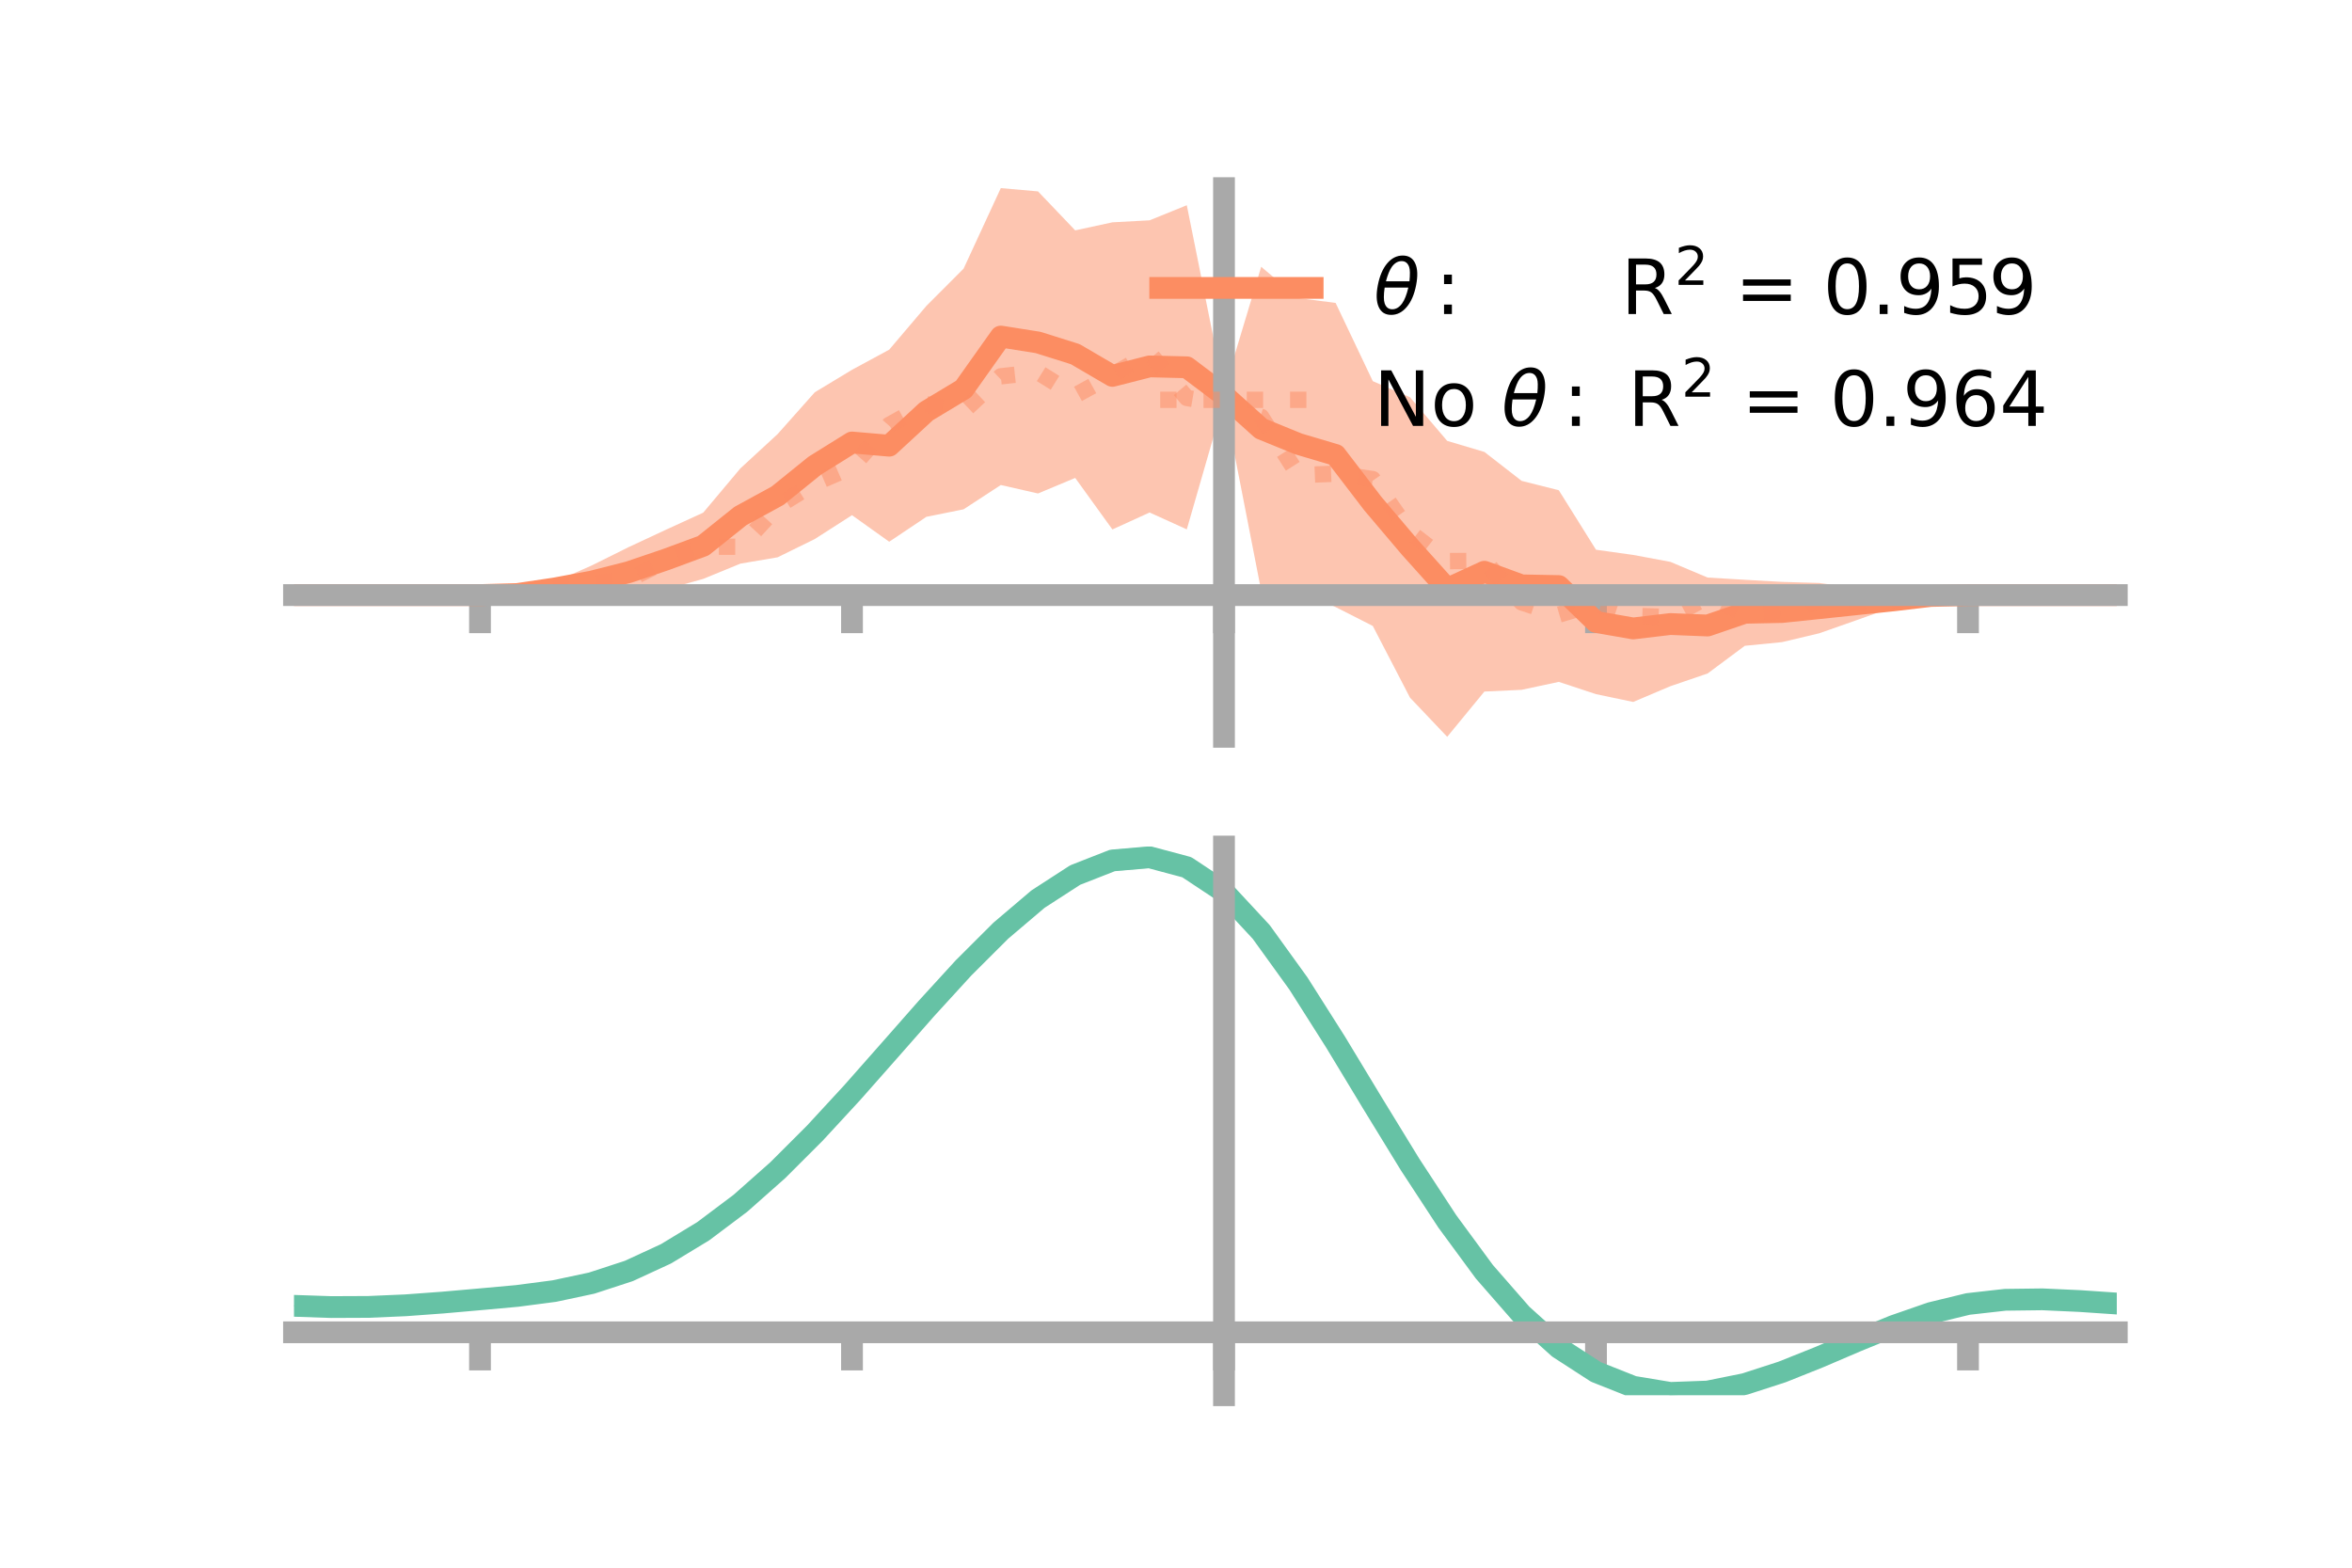
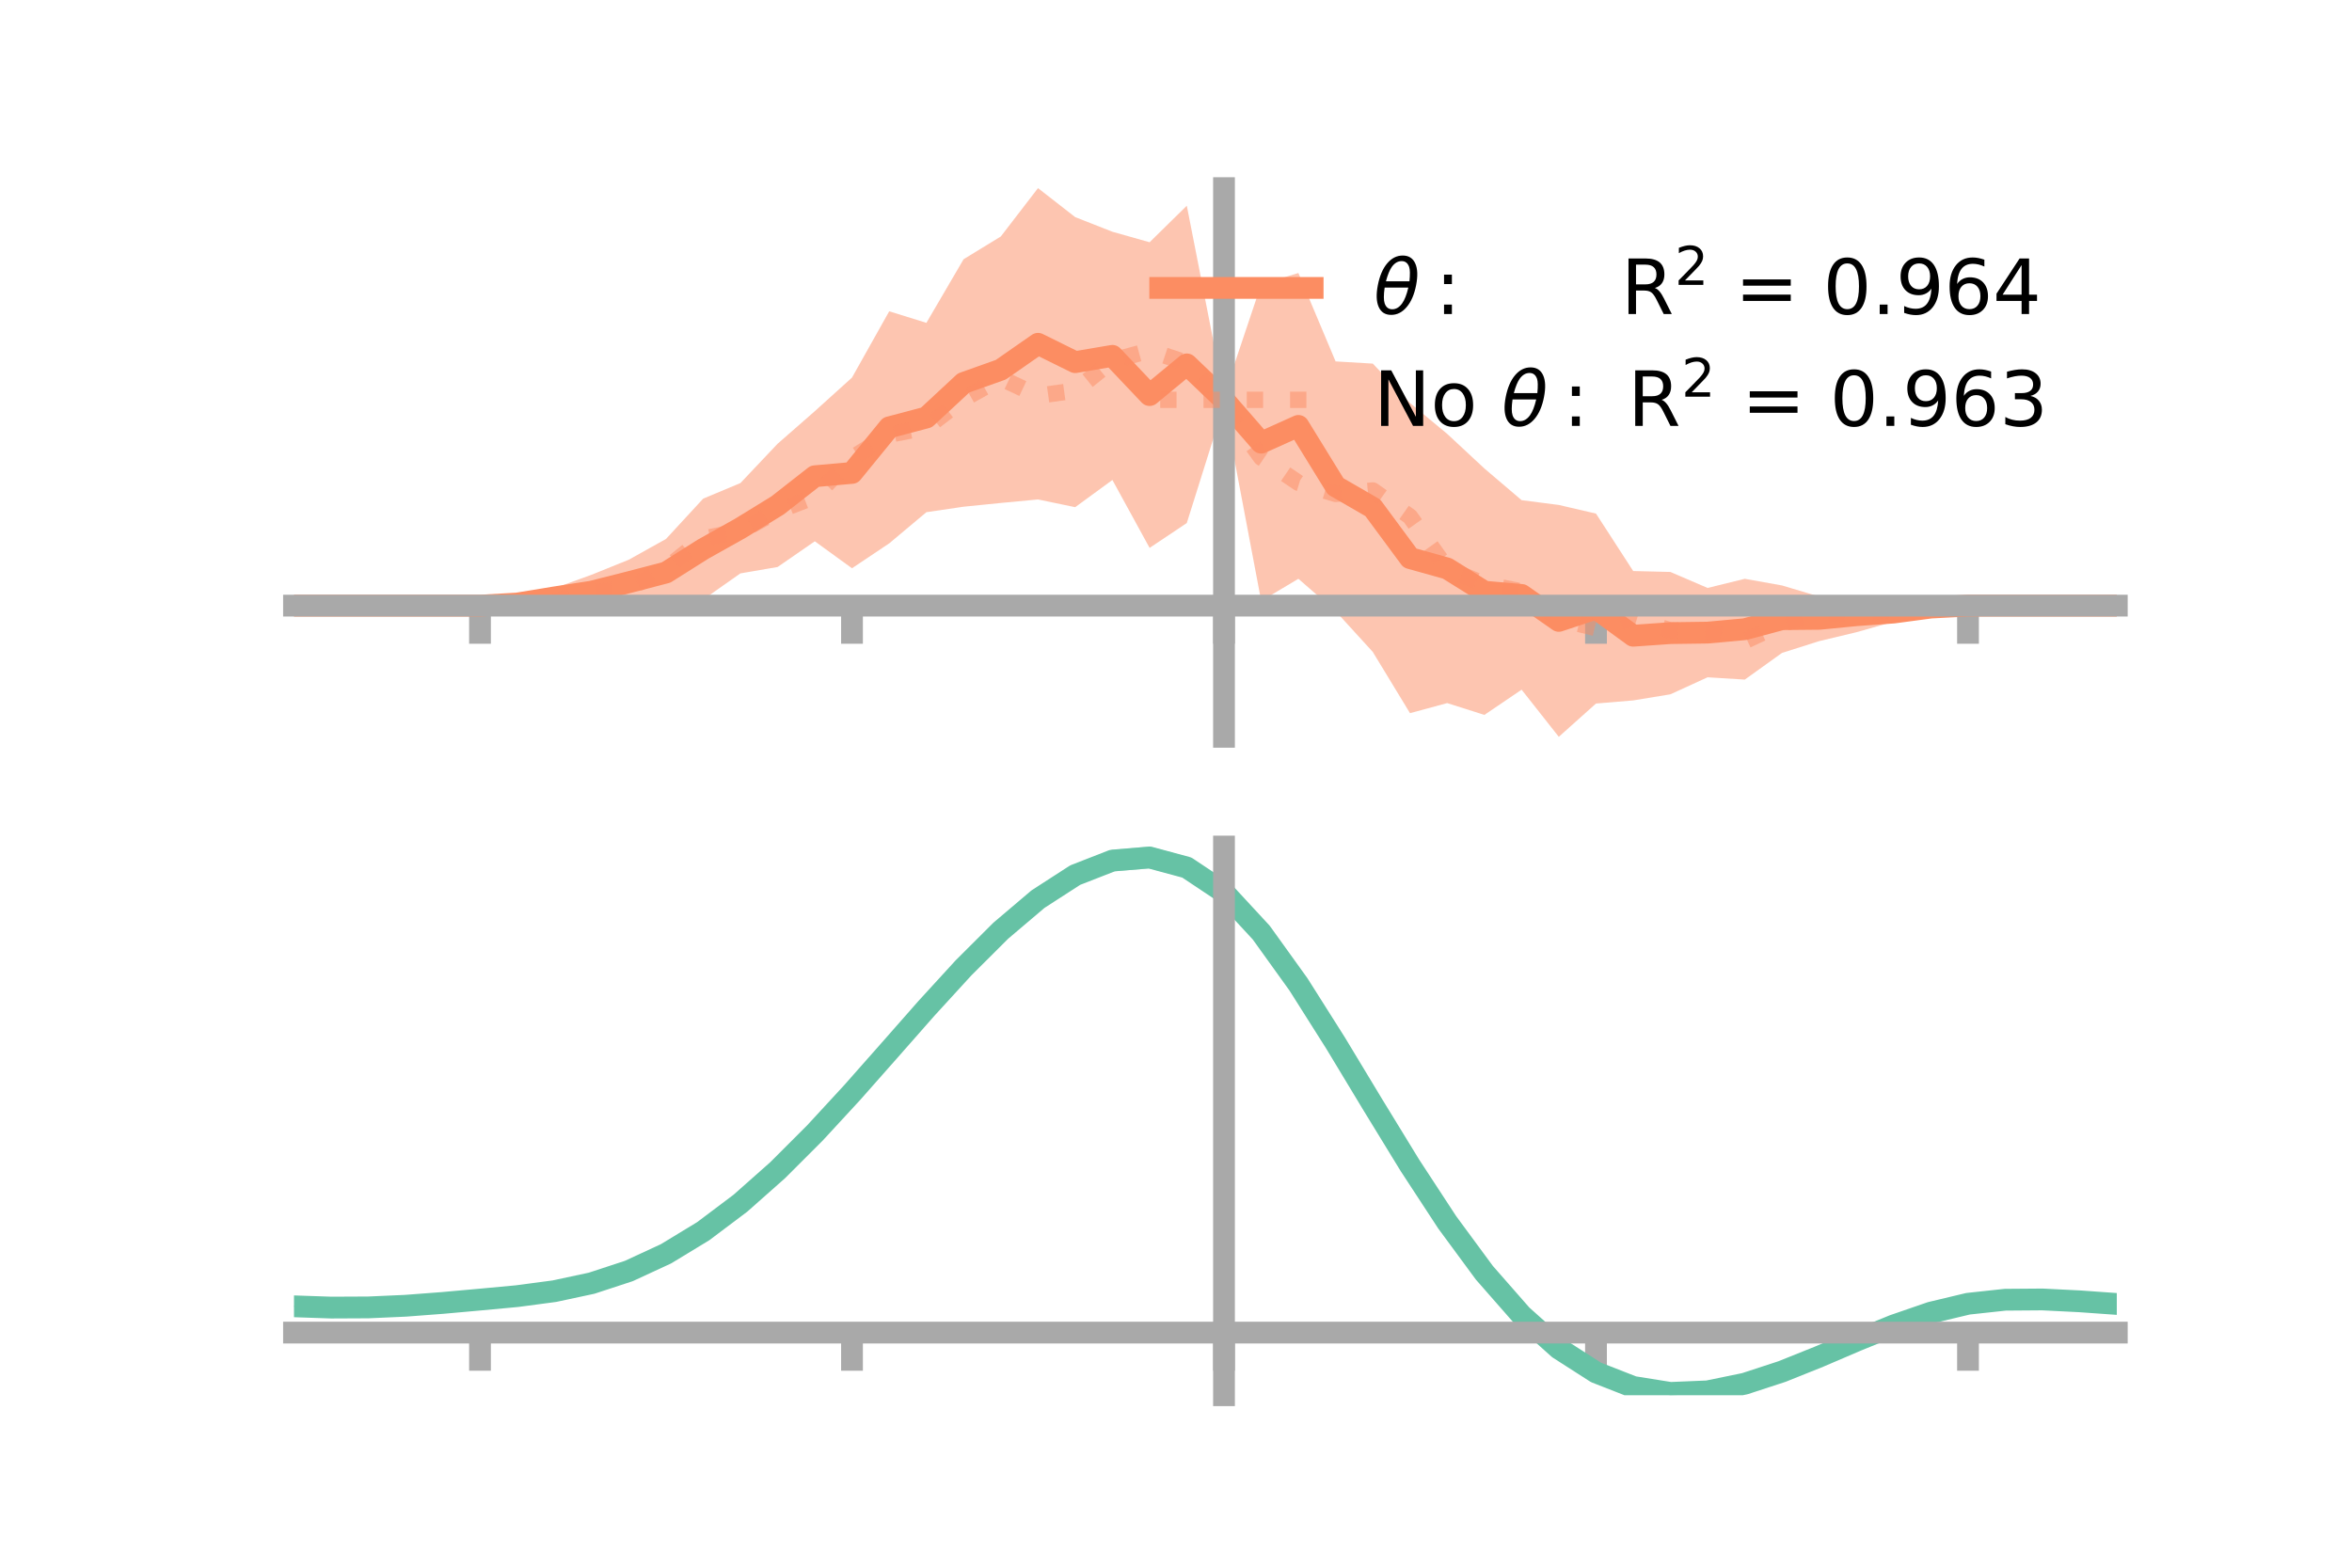
<svg xmlns="http://www.w3.org/2000/svg" xmlns:xlink="http://www.w3.org/1999/xlink" height="144pt" version="1.1" viewBox="0 0 216 144" width="216pt">
  <defs>
    <style type="text/css">*{stroke-linecap:butt;stroke-linejoin:round;}</style>
  </defs>
  <g id="figure_1">
    <g id="patch_1">
      <path d="M 0 144  L 216 144  L 216 0  L 0 0  z " style="fill:none;" />
    </g>
    <g id="axes_1">
      <g id="patch_2">
        <path d="M 27 67.68  L 194.4 67.68  L 194.4 17.28  L 27 17.28  z " style="fill:none;" />
      </g>
      <g id="PolyCollection_1">
-         <path clip-path="url(#p50228012f8)" d="M 27 54.661  L 27 54.661  L 30.416 54.661  L 33.833 54.661  L 37.249 54.661  L 40.665 54.661  L 44.082 54.66  L 47.498 54.329  L 50.914 53.454  L 54.331 51.947  L 57.747 50.249  L 61.163 48.655  L 64.58 47.091  L 67.996 43.022  L 71.412 39.874  L 74.829 36.031  L 78.245 33.968  L 81.661 32.119  L 85.078 28.097  L 88.494 24.677  L 91.91 17.28  L 95.327 17.58  L 98.743 21.161  L 102.159 20.421  L 105.576 20.237  L 108.992 18.851  L 112.408 35.854  L 115.824 24.506  L 119.241 27.384  L 122.657 27.823  L 126.073 35.011  L 129.49 36.49  L 132.906 40.498  L 136.322 41.513  L 139.739 44.169  L 143.155 45.032  L 146.571 50.496  L 149.988 50.973  L 153.404 51.61  L 156.82 53.051  L 160.237 53.256  L 163.653 53.451  L 167.069 53.551  L 170.486 54.035  L 173.902 54.54  L 177.318 54.506  L 180.735 54.66  L 184.151 54.661  L 187.567 54.661  L 190.984 54.661  L 194.4 54.661  L 194.4 54.661  L 194.4 54.661  L 190.984 54.661  L 187.567 54.661  L 184.151 54.661  L 180.735 54.662  L 177.318 54.978  L 173.902 55.755  L 170.486 56.971  L 167.069 58.172  L 163.653 58.983  L 160.237 59.32  L 156.82 61.863  L 153.404 63.03  L 149.988 64.477  L 146.571 63.762  L 143.155 62.633  L 139.739 63.364  L 136.322 63.522  L 132.906 67.68  L 129.49 64.082  L 126.073 57.497  L 122.657 55.76  L 119.241 54.167  L 115.824 54.261  L 112.408 36.772  L 108.992 48.626  L 105.576 47.075  L 102.159 48.633  L 98.743 43.9  L 95.327 45.329  L 91.91 44.551  L 88.494 46.783  L 85.078 47.473  L 81.661 49.761  L 78.245 47.322  L 74.829 49.512  L 71.412 51.192  L 67.996 51.773  L 64.58 53.174  L 61.163 54.135  L 57.747 54.86  L 54.331 54.904  L 50.914 54.66  L 47.498 54.801  L 44.082 54.661  L 40.665 54.661  L 37.249 54.661  L 33.833 54.661  L 30.416 54.661  L 27 54.661  z " style="fill:#fc8d62;fill-opacity:0.5;" />
+         <path clip-path="url(#pccaad8caf1)" d="M 27 55.63  L 27 55.63  L 30.416 55.63  L 33.833 55.63  L 37.249 55.63  L 40.665 55.63  L 44.082 55.63  L 47.498 55.158  L 50.914 54.03  L 54.331 52.794  L 57.747 51.412  L 61.163 49.506  L 64.58 45.801  L 67.996 44.373  L 71.412 40.761  L 74.829 37.769  L 78.245 34.682  L 81.661 28.595  L 85.078 29.654  L 88.494 23.811  L 91.91 21.723  L 95.327 17.28  L 98.743 19.944  L 102.159 21.286  L 105.576 22.252  L 108.992 18.896  L 112.408 36.301  L 115.824 26.118  L 119.241 25.077  L 122.657 33.198  L 126.073 33.399  L 129.49 37.018  L 132.906 39.854  L 136.322 43.032  L 139.739 45.942  L 143.155 46.383  L 146.571 47.176  L 149.988 52.453  L 153.404 52.537  L 156.82 54.006  L 160.237 53.166  L 163.653 53.777  L 167.069 54.797  L 170.486 54.949  L 173.902 55.424  L 177.318 55.533  L 180.735 55.63  L 184.151 55.63  L 187.567 55.63  L 190.984 55.63  L 194.4 55.63  L 194.4 55.63  L 194.4 55.63  L 190.984 55.63  L 187.567 55.63  L 184.151 55.63  L 180.735 55.631  L 177.318 56.085  L 173.902 57.107  L 170.486 58.073  L 167.069 58.89  L 163.653 59.974  L 160.237 62.425  L 156.82 62.212  L 153.404 63.776  L 149.988 64.337  L 146.571 64.623  L 143.155 67.68  L 139.739 63.351  L 136.322 65.668  L 132.906 64.582  L 129.49 65.508  L 126.073 59.885  L 122.657 56.14  L 119.241 53.165  L 115.824 55.202  L 112.408 37.166  L 108.992 48.043  L 105.576 50.328  L 102.159 44.087  L 98.743 46.588  L 95.327 45.877  L 91.91 46.2  L 88.494 46.544  L 85.078 47.047  L 81.661 49.912  L 78.245 52.198  L 74.829 49.72  L 71.412 52.082  L 67.996 52.669  L 64.58 55.07  L 61.163 55.677  L 57.747 55.554  L 54.331 55.903  L 50.914 55.721  L 47.498 55.716  L 44.082 55.631  L 40.665 55.63  L 37.249 55.63  L 33.833 55.63  L 30.416 55.63  L 27 55.63  z " style="fill:#fc8d62;fill-opacity:0.5;" />
      </g>
      <g id="matplotlib.axis_1">
        <g id="xtick_1">
          <g id="line2d_1">
            <defs>
-               <path d="M 0 0  L 0 3.5  " id="m78a702d758" style="stroke:#a9a9a9;stroke-width:2;" />
+               <path d="M 0 0  L 0 3.5  " id="m66f429d313" style="stroke:#a9a9a9;stroke-width:2;" />
            </defs>
            <g>
-               <use style="fill:#a9a9a9;stroke:#a9a9a9;stroke-width:2;" x="44.082" xlink:href="#m78a702d758" y="54.661" />
+               <use style="fill:#a9a9a9;stroke:#a9a9a9;stroke-width:2;" x="44.082" xlink:href="#m66f429d313" y="55.63" />
            </g>
          </g>
        </g>
        <g id="xtick_2">
          <g id="line2d_2">
            <g>
-               <use style="fill:#a9a9a9;stroke:#a9a9a9;stroke-width:2;" x="78.245" xlink:href="#m78a702d758" y="54.661" />
+               <use style="fill:#a9a9a9;stroke:#a9a9a9;stroke-width:2;" x="78.245" xlink:href="#m66f429d313" y="55.63" />
            </g>
          </g>
        </g>
        <g id="xtick_3">
          <g id="line2d_3">
            <g>
-               <use style="fill:#a9a9a9;stroke:#a9a9a9;stroke-width:2;" x="112.408" xlink:href="#m78a702d758" y="54.661" />
+               <use style="fill:#a9a9a9;stroke:#a9a9a9;stroke-width:2;" x="112.408" xlink:href="#m66f429d313" y="55.63" />
            </g>
          </g>
        </g>
        <g id="xtick_4">
          <g id="line2d_4">
            <g>
-               <use style="fill:#a9a9a9;stroke:#a9a9a9;stroke-width:2;" x="146.571" xlink:href="#m78a702d758" y="54.661" />
+               <use style="fill:#a9a9a9;stroke:#a9a9a9;stroke-width:2;" x="146.571" xlink:href="#m66f429d313" y="55.63" />
            </g>
          </g>
        </g>
        <g id="xtick_5">
          <g id="line2d_5">
            <g>
-               <use style="fill:#a9a9a9;stroke:#a9a9a9;stroke-width:2;" x="180.735" xlink:href="#m78a702d758" y="54.661" />
+               <use style="fill:#a9a9a9;stroke:#a9a9a9;stroke-width:2;" x="180.735" xlink:href="#m66f429d313" y="55.63" />
            </g>
          </g>
        </g>
      </g>
      <g id="matplotlib.axis_2" />
      <g id="line2d_6">
-         <path clip-path="url(#p50228012f8)" d="M 27 54.661  L 30.416 54.661  L 33.833 54.661  L 37.249 54.661  L 40.665 54.661  L 44.082 54.661  L 47.498 54.565  L 50.914 54.057  L 54.331 53.425  L 57.747 52.555  L 61.163 51.395  L 64.58 50.132  L 67.996 47.398  L 71.412 45.533  L 74.829 42.772  L 78.245 40.645  L 81.661 40.94  L 85.078 37.785  L 88.494 35.73  L 91.91 30.915  L 95.327 31.455  L 98.743 32.53  L 102.159 34.527  L 105.576 33.656  L 108.992 33.739  L 112.408 36.313  L 115.824 39.383  L 119.241 40.776  L 122.657 41.791  L 126.073 46.254  L 129.49 50.286  L 132.906 54.089  L 136.322 52.517  L 139.739 53.767  L 143.155 53.832  L 146.571 57.129  L 149.988 57.725  L 153.404 57.32  L 156.82 57.457  L 160.237 56.288  L 163.653 56.217  L 167.069 55.862  L 170.486 55.503  L 173.902 55.147  L 177.318 54.742  L 180.735 54.661  L 184.151 54.661  L 187.567 54.661  L 190.984 54.661  L 194.4 54.661  " style="fill:none;stroke:#fc8d62;stroke-linecap:square;stroke-width:2;" />
+         <path clip-path="url(#pccaad8caf1)" d="M 27 55.63  L 30.416 55.63  L 33.833 55.63  L 37.249 55.63  L 40.665 55.63  L 44.082 55.63  L 47.498 55.437  L 50.914 54.876  L 54.331 54.348  L 57.747 53.483  L 61.163 52.591  L 64.58 50.436  L 67.996 48.521  L 71.412 46.421  L 74.829 43.745  L 78.245 43.44  L 81.661 39.254  L 85.078 38.35  L 88.494 35.177  L 91.91 33.961  L 95.327 31.579  L 98.743 33.266  L 102.159 32.686  L 105.576 36.29  L 108.992 33.47  L 112.408 36.734  L 115.824 40.66  L 119.241 39.121  L 122.657 44.669  L 126.073 46.642  L 129.49 51.263  L 132.906 52.218  L 136.322 54.35  L 139.739 54.647  L 143.155 57.032  L 146.571 55.9  L 149.988 58.395  L 153.404 58.156  L 156.82 58.109  L 160.237 57.796  L 163.653 56.876  L 167.069 56.844  L 170.486 56.511  L 173.902 56.266  L 177.318 55.809  L 180.735 55.63  L 184.151 55.63  L 187.567 55.63  L 190.984 55.63  L 194.4 55.63  " style="fill:none;stroke:#fc8d62;stroke-linecap:square;stroke-width:2;" />
      </g>
      <g id="line2d_7">
-         <path clip-path="url(#p50228012f8)" d="M 27 54.661  L 30.416 54.661  L 33.833 54.661  L 37.249 54.661  L 40.665 54.661  L 44.082 54.661  L 47.498 54.542  L 50.914 54.064  L 54.331 53.558  L 57.747 53.229  L 61.163 51.531  L 64.58 50.22  L 67.996 50.222  L 71.412 46.499  L 74.829 44.378  L 78.245 42.903  L 81.661 39.03  L 85.078 37.134  L 88.494 37.766  L 91.91 34.566  L 95.327 34.191  L 98.743 36.32  L 102.159 34.446  L 105.576 32.46  L 108.992 36.553  L 112.408 37.135  L 115.824 38.287  L 119.241 43.646  L 122.657 43.511  L 126.073 44.01  L 129.49 48.904  L 132.906 51.54  L 136.322 51.518  L 139.739 55.329  L 143.155 56.455  L 146.571 55.443  L 149.988 56.564  L 153.404 56.676  L 156.82 54.838  L 160.237 56.342  L 163.653 56.15  L 167.069 55.247  L 170.486 55.394  L 173.902 55.151  L 177.318 54.766  L 180.735 54.661  L 184.151 54.661  L 187.567 54.661  L 190.984 54.661  L 194.4 54.661  " style="fill:none;stroke:#fc8d62;stroke-dasharray:1.5,2.475;stroke-dashoffset:0;stroke-opacity:0.5;stroke-width:1.5;" />
+         <path clip-path="url(#pccaad8caf1)" d="M 27 55.63  L 30.416 55.63  L 33.833 55.63  L 37.249 55.63  L 40.665 55.63  L 44.082 55.63  L 47.498 55.56  L 50.914 55.19  L 54.331 54.434  L 57.747 54.019  L 61.163 52.231  L 64.58 49.465  L 67.996 48.782  L 71.412 46.938  L 74.829 45.623  L 78.245 42.063  L 81.661 39.928  L 85.078 39.263  L 88.494 36.645  L 91.91 34.74  L 95.327 36.35  L 98.743 35.875  L 102.159 33.12  L 105.576 32.2  L 108.992 33.33  L 112.408 37.326  L 115.824 42.034  L 119.241 44.351  L 122.657 45.369  L 126.073 45.052  L 129.49 47.453  L 132.906 52.246  L 136.322 53.651  L 139.739 54.323  L 143.155 56.849  L 146.571 57.701  L 149.988 56.833  L 153.404 57.901  L 156.82 57.991  L 160.237 58.88  L 163.653 57.296  L 167.069 56.334  L 170.486 56.434  L 173.902 55.954  L 177.318 55.685  L 180.735 55.631  L 184.151 55.63  L 187.567 55.63  L 190.984 55.63  L 194.4 55.63  " style="fill:none;stroke:#fc8d62;stroke-dasharray:1.5,2.475;stroke-dashoffset:0;stroke-opacity:0.5;stroke-width:1.5;" />
      </g>
      <g id="patch_3">
        <path d="M 112.408 67.68  L 112.408 17.28  " style="fill:none;stroke:#a9a9a9;stroke-linecap:square;stroke-linejoin:miter;stroke-width:2;" />
      </g>
      <g id="patch_4">
        <path d="M 194.4 67.68  L 194.4 17.28  " style="fill:none;" />
      </g>
      <g id="patch_5">
-         <path d="M 27 54.661  L 194.4 54.661  " style="fill:none;stroke:#a9a9a9;stroke-linecap:square;stroke-linejoin:miter;stroke-width:2;" />
+         <path d="M 27 55.63  L 194.4 55.63  " style="fill:none;stroke:#a9a9a9;stroke-linecap:square;stroke-linejoin:miter;stroke-width:2;" />
      </g>
      <g id="patch_6">
        <path d="M 27 17.28  L 194.4 17.28  " style="fill:none;" />
      </g>
      <g id="legend_1">
        <g id="line2d_8">
          <path d="M 106.55 26.449  L 120.55 26.449  " style="fill:none;stroke:#fc8d62;stroke-linecap:square;stroke-width:2;" />
        </g>
        <g id="line2d_9" />
        <g id="text_1">
          <g transform="translate(126.15 28.89891)scale(0.07 -0.07)">
            <defs>
              <path d="M 45.516 34.672  L 14.453 34.672  Q 12.359 20.062 14.5 13.875  Q 17.188 6.25 24.469 6.25  Q 31.781 6.25 37.359 13.922  Q 42.234 20.656 45.516 34.672  z M 47.016 42.969  Q 48.344 56.844 46.625 61.719  Q 43.953 69.438 36.766 69.438  Q 29.297 69.438 23.828 61.812  Q 19.531 55.672 16.156 42.969  z M 38.188 76.766  Q 49.906 76.766 54.594 66.406  Q 59.281 56.109 55.719 37.844  Q 52.203 19.625 43.453 9.281  Q 34.766 -1.125 23.047 -1.125  Q 11.281 -1.125 6.641 9.281  Q 2 19.625 5.516 37.844  Q 9.078 56.109 17.719 66.406  Q 26.422 76.766 38.188 76.766  z " id="DejaVuSans-Oblique-952" />
              <path d="M 11.719 12.406  L 22.016 12.406  L 22.016 0  L 11.719 0  z M 11.719 51.703  L 22.016 51.703  L 22.016 39.312  L 11.719 39.312  z " id="DejaVuSans-58" />
              <path id="DejaVuSans-32" />
              <path d="M 44.391 34.188  Q 47.562 33.109 50.562 29.594  Q 53.562 26.078 56.594 19.922  L 66.609 0  L 56 0  L 46.688 18.703  Q 43.062 26.031 39.672 28.422  Q 36.281 30.812 30.422 30.812  L 19.672 30.812  L 19.672 0  L 9.812 0  L 9.812 72.906  L 32.078 72.906  Q 44.578 72.906 50.734 67.672  Q 56.891 62.453 56.891 51.906  Q 56.891 45.016 53.688 40.469  Q 50.484 35.938 44.391 34.188  z M 19.672 64.797  L 19.672 38.922  L 32.078 38.922  Q 39.203 38.922 42.844 42.219  Q 46.484 45.516 46.484 51.906  Q 46.484 58.297 42.844 61.547  Q 39.203 64.797 32.078 64.797  z " id="DejaVuSans-82" />
              <path d="M 19.188 8.297  L 53.609 8.297  L 53.609 0  L 7.328 0  L 7.328 8.297  Q 12.938 14.109 22.625 23.891  Q 32.328 33.688 34.812 36.531  Q 39.547 41.844 41.422 45.531  Q 43.312 49.219 43.312 52.781  Q 43.312 58.594 39.234 62.25  Q 35.156 65.922 28.609 65.922  Q 23.969 65.922 18.812 64.312  Q 13.672 62.703 7.812 59.422  L 7.812 69.391  Q 13.766 71.781 18.938 73  Q 24.125 74.219 28.422 74.219  Q 39.75 74.219 46.484 68.547  Q 53.219 62.891 53.219 53.422  Q 53.219 48.922 51.531 44.891  Q 49.859 40.875 45.406 35.406  Q 44.188 33.984 37.641 27.219  Q 31.109 20.453 19.188 8.297  z " id="DejaVuSans-50" />
              <path d="M 10.594 45.406  L 73.188 45.406  L 73.188 37.203  L 10.594 37.203  z M 10.594 25.484  L 73.188 25.484  L 73.188 17.188  L 10.594 17.188  z " id="DejaVuSans-61" />
              <path d="M 31.781 66.406  Q 24.172 66.406 20.328 58.906  Q 16.5 51.422 16.5 36.375  Q 16.5 21.391 20.328 13.891  Q 24.172 6.391 31.781 6.391  Q 39.453 6.391 43.281 13.891  Q 47.125 21.391 47.125 36.375  Q 47.125 51.422 43.281 58.906  Q 39.453 66.406 31.781 66.406  z M 31.781 74.219  Q 44.047 74.219 50.516 64.516  Q 56.984 54.828 56.984 36.375  Q 56.984 17.969 50.516 8.266  Q 44.047 -1.422 31.781 -1.422  Q 19.531 -1.422 13.062 8.266  Q 6.594 17.969 6.594 36.375  Q 6.594 54.828 13.062 64.516  Q 19.531 74.219 31.781 74.219  z " id="DejaVuSans-48" />
              <path d="M 10.688 12.406  L 21 12.406  L 21 0  L 10.688 0  z " id="DejaVuSans-46" />
              <path d="M 10.984 1.516  L 10.984 10.5  Q 14.703 8.734 18.5 7.812  Q 22.312 6.891 25.984 6.891  Q 35.75 6.891 40.891 13.453  Q 46.047 20.016 46.781 33.406  Q 43.953 29.203 39.594 26.953  Q 35.25 24.703 29.984 24.703  Q 19.047 24.703 12.672 31.312  Q 6.297 37.938 6.297 49.422  Q 6.297 60.641 12.938 67.422  Q 19.578 74.219 30.609 74.219  Q 43.266 74.219 49.922 64.516  Q 56.594 54.828 56.594 36.375  Q 56.594 19.141 48.406 8.859  Q 40.234 -1.422 26.422 -1.422  Q 22.703 -1.422 18.891 -0.688  Q 15.094 0.047 10.984 1.516  z M 30.609 32.422  Q 37.25 32.422 41.125 36.953  Q 45.016 41.5 45.016 49.422  Q 45.016 57.281 41.125 61.844  Q 37.25 66.406 30.609 66.406  Q 23.969 66.406 20.094 61.844  Q 16.219 57.281 16.219 49.422  Q 16.219 41.5 20.094 36.953  Q 23.969 32.422 30.609 32.422  z " id="DejaVuSans-57" />
-               <path d="M 10.797 72.906  L 49.516 72.906  L 49.516 64.594  L 19.828 64.594  L 19.828 46.734  Q 21.969 47.469 24.109 47.828  Q 26.266 48.188 28.422 48.188  Q 40.625 48.188 47.75 41.5  Q 54.891 34.812 54.891 23.391  Q 54.891 11.625 47.562 5.094  Q 40.234 -1.422 26.906 -1.422  Q 22.312 -1.422 17.547 -0.641  Q 12.797 0.141 7.719 1.703  L 7.719 11.625  Q 12.109 9.234 16.797 8.062  Q 21.484 6.891 26.703 6.891  Q 35.156 6.891 40.078 11.328  Q 45.016 15.766 45.016 23.391  Q 45.016 31 40.078 35.438  Q 35.156 39.891 26.703 39.891  Q 22.75 39.891 18.812 39.016  Q 14.891 38.141 10.797 36.281  z " id="DejaVuSans-53" />
+               <path d="M 33.016 40.375  Q 26.375 40.375 22.484 35.828  Q 18.609 31.297 18.609 23.391  Q 18.609 15.531 22.484 10.953  Q 26.375 6.391 33.016 6.391  Q 39.656 6.391 43.531 10.953  Q 47.406 15.531 47.406 23.391  Q 47.406 31.297 43.531 35.828  Q 39.656 40.375 33.016 40.375  z M 52.594 71.297  L 52.594 62.312  Q 48.875 64.062 45.094 64.984  Q 41.312 65.922 37.594 65.922  Q 27.828 65.922 22.672 59.328  Q 17.531 52.734 16.797 39.406  Q 19.672 43.656 24.016 45.922  Q 28.375 48.188 33.594 48.188  Q 44.578 48.188 50.953 41.516  Q 57.328 34.859 57.328 23.391  Q 57.328 12.156 50.688 5.359  Q 44.047 -1.422 33.016 -1.422  Q 20.359 -1.422 13.672 8.266  Q 6.984 17.969 6.984 36.375  Q 6.984 53.656 15.188 63.938  Q 23.391 74.219 37.203 74.219  Q 40.922 74.219 44.703 73.484  Q 48.484 72.75 52.594 71.297  z " id="DejaVuSans-54" />
+               <path d="M 37.797 64.312  L 12.891 25.391  L 37.797 25.391  z M 35.203 72.906  L 47.609 72.906  L 47.609 25.391  L 58.016 25.391  L 58.016 17.188  L 47.609 17.188  L 47.609 0  L 37.797 0  L 37.797 17.188  L 4.891 17.188  L 4.891 26.703  z " id="DejaVuSans-52" />
            </defs>
            <use transform="translate(0 0.765625)" xlink:href="#DejaVuSans-Oblique-952" />
            <use transform="translate(80.66406 0.765625)" xlink:href="#DejaVuSans-58" />
            <use transform="translate(133.8379 0.765625)" xlink:href="#DejaVuSans-32" />
            <use transform="translate(165.625 0.765625)" xlink:href="#DejaVuSans-32" />
            <use transform="translate(197.4121 0.765625)" xlink:href="#DejaVuSans-32" />
            <use transform="translate(229.1992 0.765625)" xlink:href="#DejaVuSans-32" />
            <use transform="translate(260.9863 0.765625)" xlink:href="#DejaVuSans-32" />
            <use transform="translate(292.7734 0.765625)" xlink:href="#DejaVuSans-32" />
            <use transform="translate(324.5605 0.765625)" xlink:href="#DejaVuSans-82" />
            <use transform="translate(395 39.04688)scale(0.7)" xlink:href="#DejaVuSans-50" />
            <use transform="translate(442.2705 0.765625)" xlink:href="#DejaVuSans-32" />
            <use transform="translate(474.0576 0.765625)" xlink:href="#DejaVuSans-61" />
            <use transform="translate(557.8467 0.765625)" xlink:href="#DejaVuSans-32" />
            <use transform="translate(589.6338 0.765625)" xlink:href="#DejaVuSans-48" />
            <use transform="translate(653.2568 0.765625)" xlink:href="#DejaVuSans-46" />
            <use transform="translate(685.0439 0.765625)" xlink:href="#DejaVuSans-57" />
-             <use transform="translate(748.667 0.765625)" xlink:href="#DejaVuSans-53" />
-             <use transform="translate(806.79 0.765625)" xlink:href="#DejaVuSans-57" />
+             <use transform="translate(748.667 0.765625)" xlink:href="#DejaVuSans-54" />
+             <use transform="translate(812.29 0.765625)" xlink:href="#DejaVuSans-52" />
          </g>
        </g>
        <g id="line2d_10">
          <path d="M 106.55 36.724  L 120.55 36.724  " style="fill:none;stroke:#fc8d62;stroke-dasharray:1.5,2.475;stroke-dashoffset:0;stroke-opacity:0.5;stroke-width:1.5;" />
        </g>
        <g id="line2d_11" />
        <g id="text_2">
          <g transform="translate(126.15 39.17359)scale(0.07 -0.07)">
            <defs>
              <path d="M 9.812 72.906  L 23.094 72.906  L 55.422 11.922  L 55.422 72.906  L 64.984 72.906  L 64.984 0  L 51.703 0  L 19.391 60.984  L 19.391 0  L 9.812 0  z " id="DejaVuSans-78" />
              <path d="M 30.609 48.391  Q 23.391 48.391 19.188 42.75  Q 14.984 37.109 14.984 27.297  Q 14.984 17.484 19.156 11.844  Q 23.344 6.203 30.609 6.203  Q 37.797 6.203 41.984 11.859  Q 46.188 17.531 46.188 27.297  Q 46.188 37.016 41.984 42.703  Q 37.797 48.391 30.609 48.391  z M 30.609 56  Q 42.328 56 49.016 48.375  Q 55.719 40.766 55.719 27.297  Q 55.719 13.875 49.016 6.219  Q 42.328 -1.422 30.609 -1.422  Q 18.844 -1.422 12.172 6.219  Q 5.516 13.875 5.516 27.297  Q 5.516 40.766 12.172 48.375  Q 18.844 56 30.609 56  z " id="DejaVuSans-111" />
-               <path d="M 33.016 40.375  Q 26.375 40.375 22.484 35.828  Q 18.609 31.297 18.609 23.391  Q 18.609 15.531 22.484 10.953  Q 26.375 6.391 33.016 6.391  Q 39.656 6.391 43.531 10.953  Q 47.406 15.531 47.406 23.391  Q 47.406 31.297 43.531 35.828  Q 39.656 40.375 33.016 40.375  z M 52.594 71.297  L 52.594 62.312  Q 48.875 64.062 45.094 64.984  Q 41.312 65.922 37.594 65.922  Q 27.828 65.922 22.672 59.328  Q 17.531 52.734 16.797 39.406  Q 19.672 43.656 24.016 45.922  Q 28.375 48.188 33.594 48.188  Q 44.578 48.188 50.953 41.516  Q 57.328 34.859 57.328 23.391  Q 57.328 12.156 50.688 5.359  Q 44.047 -1.422 33.016 -1.422  Q 20.359 -1.422 13.672 8.266  Q 6.984 17.969 6.984 36.375  Q 6.984 53.656 15.188 63.938  Q 23.391 74.219 37.203 74.219  Q 40.922 74.219 44.703 73.484  Q 48.484 72.75 52.594 71.297  z " id="DejaVuSans-54" />
-               <path d="M 37.797 64.312  L 12.891 25.391  L 37.797 25.391  z M 35.203 72.906  L 47.609 72.906  L 47.609 25.391  L 58.016 25.391  L 58.016 17.188  L 47.609 17.188  L 47.609 0  L 37.797 0  L 37.797 17.188  L 4.891 17.188  L 4.891 26.703  z " id="DejaVuSans-52" />
+               <path d="M 40.578 39.312  Q 47.656 37.797 51.625 33  Q 55.609 28.219 55.609 21.188  Q 55.609 10.406 48.188 4.484  Q 40.766 -1.422 27.094 -1.422  Q 22.516 -1.422 17.656 -0.516  Q 12.797 0.391 7.625 2.203  L 7.625 11.719  Q 11.719 9.328 16.594 8.109  Q 21.484 6.891 26.812 6.891  Q 36.078 6.891 40.938 10.547  Q 45.797 14.203 45.797 21.188  Q 45.797 27.641 41.281 31.266  Q 36.766 34.906 28.719 34.906  L 20.219 34.906  L 20.219 43.016  L 29.109 43.016  Q 36.375 43.016 40.234 45.922  Q 44.094 48.828 44.094 54.297  Q 44.094 59.906 40.109 62.906  Q 36.141 65.922 28.719 65.922  Q 24.656 65.922 20.016 65.031  Q 15.375 64.156 9.812 62.312  L 9.812 71.094  Q 15.438 72.656 20.344 73.438  Q 25.25 74.219 29.594 74.219  Q 40.828 74.219 47.359 69.109  Q 53.906 64.016 53.906 55.328  Q 53.906 49.266 50.438 45.094  Q 46.969 40.922 40.578 39.312  z " id="DejaVuSans-51" />
            </defs>
            <use transform="translate(0 0.765625)" xlink:href="#DejaVuSans-78" />
            <use transform="translate(74.80469 0.765625)" xlink:href="#DejaVuSans-111" />
            <use transform="translate(135.9863 0.765625)" xlink:href="#DejaVuSans-32" />
            <use transform="translate(167.7734 0.765625)" xlink:href="#DejaVuSans-Oblique-952" />
            <use transform="translate(248.4375 0.765625)" xlink:href="#DejaVuSans-58" />
            <use transform="translate(301.6113 0.765625)" xlink:href="#DejaVuSans-32" />
            <use transform="translate(333.3984 0.765625)" xlink:href="#DejaVuSans-82" />
            <use transform="translate(403.8379 39.04688)scale(0.7)" xlink:href="#DejaVuSans-50" />
            <use transform="translate(451.1084 0.765625)" xlink:href="#DejaVuSans-32" />
            <use transform="translate(482.8955 0.765625)" xlink:href="#DejaVuSans-61" />
            <use transform="translate(566.6846 0.765625)" xlink:href="#DejaVuSans-32" />
            <use transform="translate(598.4717 0.765625)" xlink:href="#DejaVuSans-48" />
            <use transform="translate(662.0947 0.765625)" xlink:href="#DejaVuSans-46" />
            <use transform="translate(693.8818 0.765625)" xlink:href="#DejaVuSans-57" />
            <use transform="translate(757.5049 0.765625)" xlink:href="#DejaVuSans-54" />
-             <use transform="translate(821.1279 0.765625)" xlink:href="#DejaVuSans-52" />
+             <use transform="translate(821.1279 0.765625)" xlink:href="#DejaVuSans-51" />
          </g>
        </g>
      </g>
    </g>
    <g id="axes_2">
      <g id="patch_7">
        <path d="M 27 128.16  L 194.4 128.16  L 194.4 77.76  L 27 77.76  z " style="fill:none;" />
      </g>
      <g id="PolyCollection_2">
-         <path clip-path="url(#p7298541740)" d="M 27 119.995  L 27 119.896  L 30.416 120.018  L 33.833 120.003  L 37.249 119.847  L 40.665 119.584  L 44.082 119.273  L 47.498 118.952  L 50.914 118.495  L 54.331 117.757  L 57.747 116.626  L 61.163 115.024  L 64.58 112.911  L 67.996 110.287  L 71.412 107.19  L 74.829 103.693  L 78.245 99.898  L 81.661 95.936  L 85.078 91.96  L 88.494 88.137  L 91.91 84.649  L 95.327 81.682  L 98.743 79.425  L 102.159 78.059  L 105.576 77.76  L 108.992 78.691  L 112.408 80.994  L 115.824 84.731  L 119.241 89.541  L 122.657 95.012  L 126.073 100.755  L 129.49 106.426  L 132.906 111.737  L 136.322 116.462  L 139.739 120.436  L 143.155 123.559  L 146.571 125.794  L 149.988 127.162  L 153.404 127.734  L 156.82 127.615  L 160.237 126.937  L 163.653 125.849  L 167.069 124.507  L 170.486 123.069  L 173.902 121.689  L 177.318 120.514  L 180.735 119.688  L 184.151 119.305  L 187.567 119.267  L 190.984 119.432  L 194.4 119.676  L 194.4 119.799  L 194.4 119.799  L 190.984 119.58  L 187.567 119.432  L 184.151 119.481  L 180.735 119.868  L 177.318 120.702  L 173.902 121.902  L 170.486 123.323  L 167.069 124.811  L 163.653 126.2  L 160.237 127.325  L 156.82 128.028  L 153.404 128.16  L 149.988 127.599  L 146.571 126.252  L 143.155 124.065  L 139.739 121.03  L 136.322 117.182  L 132.906 112.615  L 129.49 107.48  L 126.073 101.995  L 122.657 96.435  L 119.241 91.135  L 115.824 86.473  L 112.408 82.853  L 108.992 80.625  L 105.576 79.728  L 102.159 80.017  L 98.743 81.329  L 95.327 83.494  L 91.91 86.333  L 88.494 89.666  L 85.078 93.313  L 81.661 97.102  L 78.245 100.873  L 74.829 104.484  L 71.412 107.815  L 67.996 110.769  L 64.58 113.281  L 61.163 115.314  L 57.747 116.866  L 54.331 117.967  L 50.914 118.685  L 47.498 119.123  L 44.082 119.424  L 40.665 119.712  L 37.249 119.951  L 33.833 120.09  L 30.416 120.103  L 27 119.995  z " style="fill:#66c2a5;fill-opacity:0.5;" />
+         <path clip-path="url(#p4ad8e24fb5)" d="M 27 120.038  L 27 119.943  L 30.416 120.069  L 33.833 120.052  L 37.249 119.891  L 40.665 119.619  L 44.082 119.3  L 47.498 118.973  L 50.914 118.51  L 54.331 117.766  L 57.747 116.629  L 61.163 115.022  L 64.58 112.904  L 67.996 110.276  L 71.412 107.176  L 74.829 103.676  L 78.245 99.88  L 81.661 95.918  L 85.078 91.941  L 88.494 88.119  L 91.91 84.632  L 95.327 81.668  L 98.743 79.414  L 102.159 78.053  L 105.576 77.76  L 108.992 78.7  L 112.408 81.016  L 115.824 84.769  L 119.241 89.598  L 122.657 95.085  L 126.073 100.84  L 129.49 106.518  L 132.906 111.831  L 136.322 116.55  L 139.739 120.513  L 143.155 123.62  L 146.571 125.836  L 149.988 127.182  L 153.404 127.733  L 156.82 127.595  L 160.237 126.903  L 163.653 125.804  L 167.069 124.458  L 170.486 123.02  L 173.902 121.646  L 177.318 120.482  L 180.735 119.67  L 184.151 119.303  L 187.567 119.281  L 190.984 119.461  L 194.4 119.716  L 194.4 119.834  L 194.4 119.834  L 190.984 119.602  L 187.567 119.44  L 184.151 119.472  L 180.735 119.843  L 177.318 120.666  L 173.902 121.859  L 170.486 123.278  L 167.069 124.767  L 163.653 126.162  L 160.237 127.296  L 156.82 128.012  L 153.404 128.16  L 149.988 127.617  L 146.571 126.289  L 143.155 124.123  L 139.739 121.107  L 136.322 117.276  L 132.906 112.721  L 129.49 107.593  L 126.073 102.106  L 122.657 96.54  L 119.241 91.227  L 115.824 86.55  L 112.408 82.914  L 108.992 80.674  L 105.576 79.767  L 102.159 80.048  L 98.743 81.353  L 95.327 83.512  L 91.91 86.346  L 88.494 89.673  L 85.078 93.316  L 81.661 97.101  L 78.245 100.871  L 74.829 104.481  L 71.412 107.811  L 67.996 110.766  L 64.58 113.279  L 61.163 115.315  L 57.747 116.869  L 54.331 117.974  L 50.914 118.695  L 47.498 119.14  L 44.082 119.447  L 40.665 119.742  L 37.249 119.989  L 33.833 120.133  L 30.416 120.148  L 27 120.038  z " style="fill:#66c2a5;fill-opacity:0.5;" />
      </g>
      <g id="matplotlib.axis_3">
        <g id="xtick_6">
          <g id="line2d_12">
            <g>
-               <use style="fill:#a9a9a9;stroke:#a9a9a9;stroke-width:2;" x="44.082" xlink:href="#m78a702d758" y="122.378" />
+               <use style="fill:#a9a9a9;stroke:#a9a9a9;stroke-width:2;" x="44.082" xlink:href="#m66f429d313" y="122.406" />
            </g>
          </g>
        </g>
        <g id="xtick_7">
          <g id="line2d_13">
            <g>
-               <use style="fill:#a9a9a9;stroke:#a9a9a9;stroke-width:2;" x="78.245" xlink:href="#m78a702d758" y="122.378" />
+               <use style="fill:#a9a9a9;stroke:#a9a9a9;stroke-width:2;" x="78.245" xlink:href="#m66f429d313" y="122.406" />
            </g>
          </g>
        </g>
        <g id="xtick_8">
          <g id="line2d_14">
            <g>
-               <use style="fill:#a9a9a9;stroke:#a9a9a9;stroke-width:2;" x="112.408" xlink:href="#m78a702d758" y="122.378" />
+               <use style="fill:#a9a9a9;stroke:#a9a9a9;stroke-width:2;" x="112.408" xlink:href="#m66f429d313" y="122.406" />
            </g>
          </g>
        </g>
        <g id="xtick_9">
          <g id="line2d_15">
            <g>
-               <use style="fill:#a9a9a9;stroke:#a9a9a9;stroke-width:2;" x="146.571" xlink:href="#m78a702d758" y="122.378" />
+               <use style="fill:#a9a9a9;stroke:#a9a9a9;stroke-width:2;" x="146.571" xlink:href="#m66f429d313" y="122.406" />
            </g>
          </g>
        </g>
        <g id="xtick_10">
          <g id="line2d_16">
            <g>
-               <use style="fill:#a9a9a9;stroke:#a9a9a9;stroke-width:2;" x="180.735" xlink:href="#m78a702d758" y="122.378" />
+               <use style="fill:#a9a9a9;stroke:#a9a9a9;stroke-width:2;" x="180.735" xlink:href="#m66f429d313" y="122.406" />
            </g>
          </g>
        </g>
      </g>
      <g id="matplotlib.axis_4" />
      <g id="line2d_17">
-         <path clip-path="url(#p7298541740)" d="M 27 119.946  L 30.416 120.061  L 33.833 120.046  L 37.249 119.899  L 40.665 119.648  L 44.082 119.348  L 47.498 119.038  L 50.914 118.59  L 54.331 117.862  L 57.747 116.746  L 61.163 115.169  L 64.58 113.096  L 67.996 110.528  L 71.412 107.503  L 74.829 104.089  L 78.245 100.386  L 81.661 96.519  L 85.078 92.636  L 88.494 88.901  L 91.91 85.491  L 95.327 82.588  L 98.743 80.377  L 102.159 79.038  L 105.576 78.744  L 108.992 79.658  L 112.408 81.923  L 115.824 85.602  L 119.241 90.338  L 122.657 95.724  L 126.073 101.375  L 129.49 106.953  L 132.906 112.176  L 136.322 116.822  L 139.739 120.733  L 143.155 123.812  L 146.571 126.023  L 149.988 127.38  L 153.404 127.947  L 156.82 127.821  L 160.237 127.131  L 163.653 126.025  L 167.069 124.659  L 170.486 123.196  L 173.902 121.795  L 177.318 120.608  L 180.735 119.778  L 184.151 119.393  L 187.567 119.35  L 190.984 119.506  L 194.4 119.738  " style="fill:none;stroke:#66c2a5;stroke-linecap:square;stroke-width:2;" />
+         <path clip-path="url(#p4ad8e24fb5)" d="M 27 119.991  L 30.416 120.108  L 33.833 120.092  L 37.249 119.94  L 40.665 119.681  L 44.082 119.374  L 47.498 119.056  L 50.914 118.602  L 54.331 117.87  L 57.747 116.749  L 61.163 115.168  L 64.58 113.092  L 67.996 110.521  L 71.412 107.494  L 74.829 104.079  L 78.245 100.375  L 81.661 96.51  L 85.078 92.628  L 88.494 88.896  L 91.91 85.489  L 95.327 82.59  L 98.743 80.383  L 102.159 79.05  L 105.576 78.764  L 108.992 79.687  L 112.408 81.965  L 115.824 85.659  L 119.241 90.413  L 122.657 95.813  L 126.073 101.473  L 129.49 107.055  L 132.906 112.276  L 136.322 116.913  L 139.739 120.81  L 143.155 123.872  L 146.571 126.062  L 149.988 127.4  L 153.404 127.946  L 156.82 127.803  L 160.237 127.1  L 163.653 125.983  L 167.069 124.612  L 170.486 123.149  L 173.902 121.752  L 177.318 120.574  L 180.735 119.757  L 184.151 119.387  L 187.567 119.361  L 190.984 119.532  L 194.4 119.775  " style="fill:none;stroke:#66c2a5;stroke-linecap:square;stroke-width:2;" />
      </g>
      <g id="patch_8">
        <path d="M 112.408 128.16  L 112.408 77.76  " style="fill:none;stroke:#a9a9a9;stroke-linecap:square;stroke-linejoin:miter;stroke-width:2;" />
      </g>
      <g id="patch_9">
        <path d="M 194.4 128.16  L 194.4 77.76  " style="fill:none;" />
      </g>
      <g id="patch_10">
-         <path d="M 27 122.378  L 194.4 122.378  " style="fill:none;stroke:#a9a9a9;stroke-linecap:square;stroke-linejoin:miter;stroke-width:2;" />
+         <path d="M 27 122.406  L 194.4 122.406  " style="fill:none;stroke:#a9a9a9;stroke-linecap:square;stroke-linejoin:miter;stroke-width:2;" />
      </g>
      <g id="patch_11">
        <path d="M 27 77.76  L 194.4 77.76  " style="fill:none;" />
      </g>
    </g>
  </g>
  <defs>
-     <clipPath id="p50228012f8">
+     <clipPath id="pccaad8caf1">
      <rect height="50.4" width="167.4" x="27" y="17.28" />
    </clipPath>
-     <clipPath id="p7298541740">
+     <clipPath id="p4ad8e24fb5">
      <rect height="50.4" width="167.4" x="27" y="77.76" />
    </clipPath>
  </defs>
</svg>
